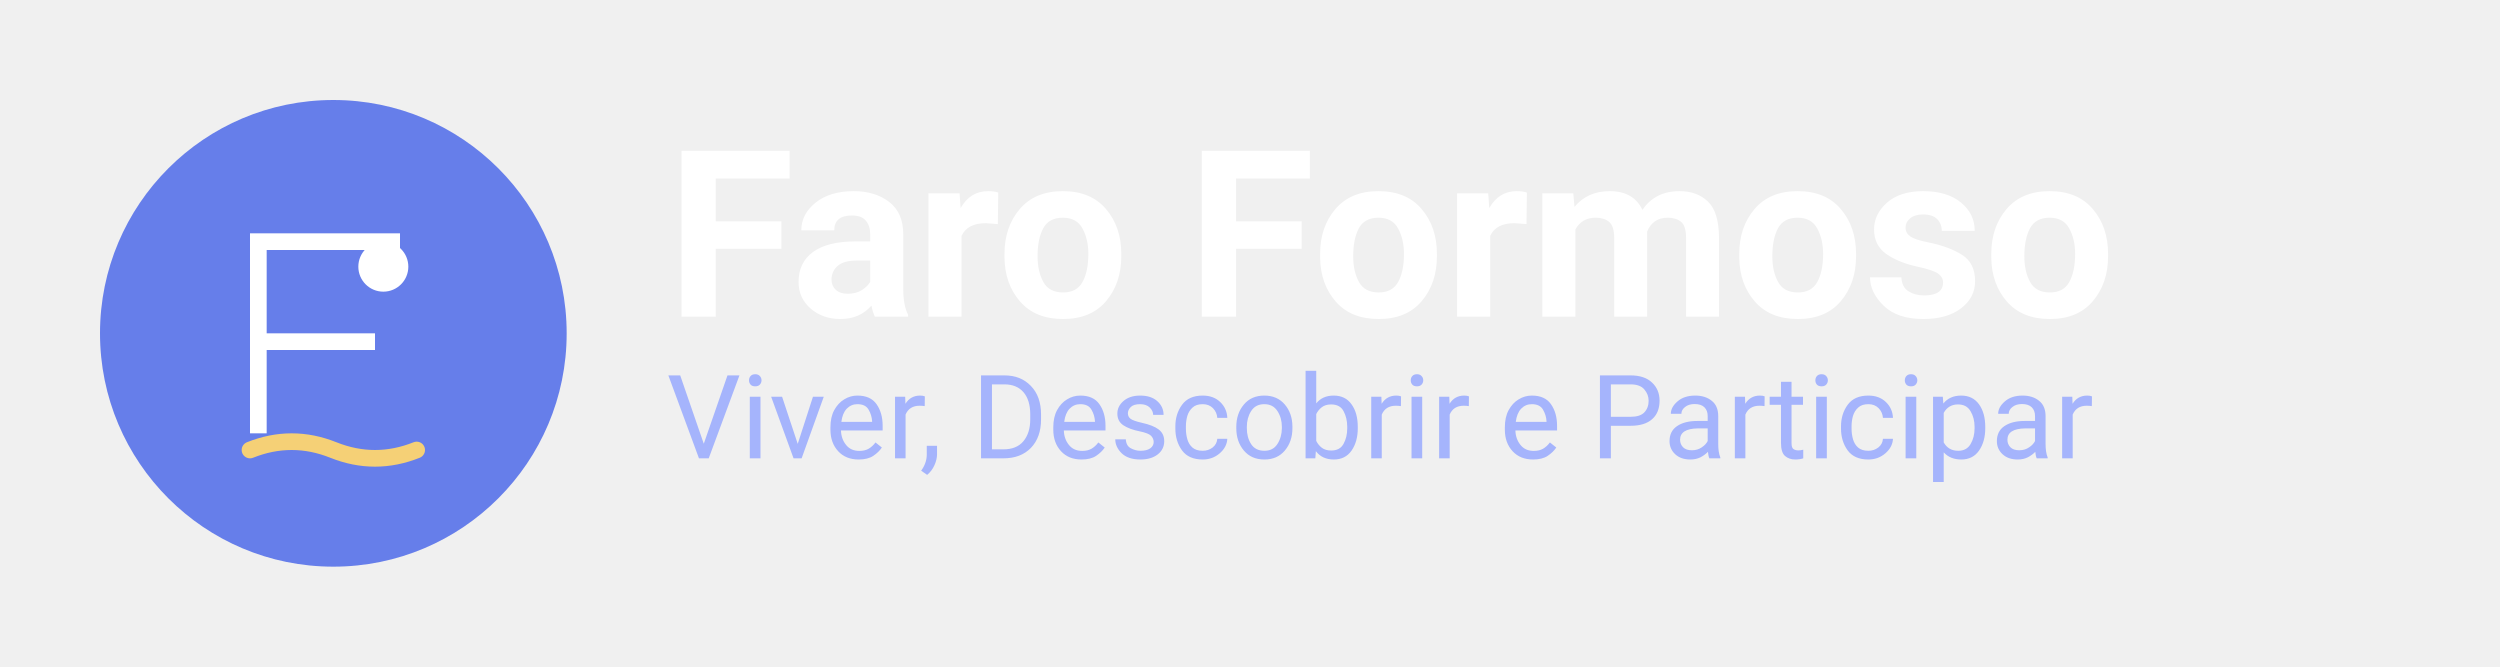
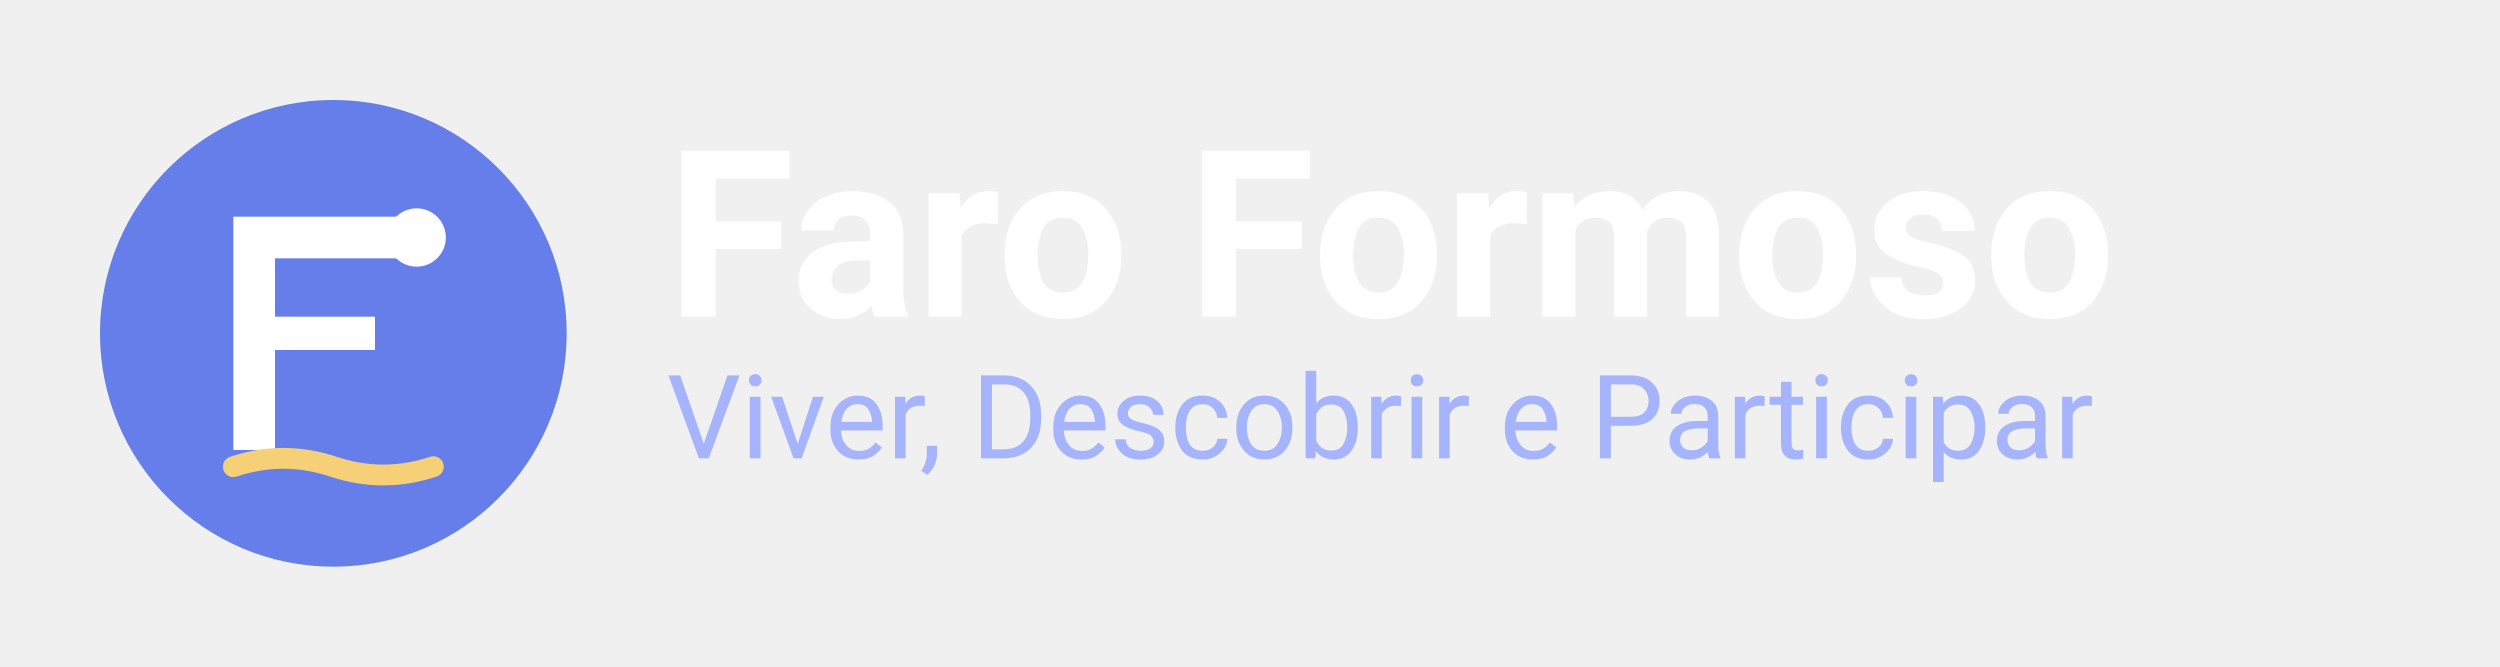
<svg xmlns="http://www.w3.org/2000/svg" viewBox="0 0 300 80" role="img" aria-label="Faro Formoso Logo">
  <defs>
    <style>
      .logo-text { font-family: -apple-system, BlinkMacSystemFont, "Segoe UI", Roboto, "Helvetica Neue", Arial, sans-serif; }
      .logo-title { font-weight: 700; font-size: 28px; fill: #ffffff; }
      .logo-subtitle { font-weight: 400; font-size: 14px; fill: #a5b4fc; }
      .logo-icon-bg { fill: #667eea; }
      .logo-icon-wave { fill: #f5d076; }
      .logo-icon-dot { fill: #ffffff; }
    </style>
  </defs>
  <g transform="translate(10, 10)">
    <circle cx="30" cy="30" r="28" class="logo-icon-bg" />
-     <path d="M 20 18 L 20 42 L 22 42 L 22 32 L 35 32 L 35 30 L 22 30 L 22 20 L 38 20 L 38 18 Z" fill="white" stroke="none" />
-     <path d="M 20 44 Q 25 42 30 44 T 40 44" class="logo-icon-wave" fill="none" stroke="#f5d076" stroke-width="2" stroke-linecap="round" />
-     <circle cx="36" cy="22" r="3" class="logo-icon-dot" />
+     <path d="M 18 16 L 18 44 L 23 44 L 23 32 L 35 32 L 35 28 L 23 28 L 23 21 L 38 21 L 38 16 Z" fill="white" stroke="none" />
+     <path d="M 18 46 Q 24 44 30 46 T 42 46" class="logo-icon-wave" fill="none" stroke="#f5d076" stroke-width="2.5" stroke-linecap="round" />
+     <circle cx="40" cy="18.5" r="3.5" class="logo-icon-dot" />
  </g>
  <g class="logo-text">
    <text x="80" y="38" class="logo-title">Faro Formoso</text>
    <text x="80" y="55" class="logo-subtitle">Viver, Descobrir e Participar</text>
  </g>
</svg>
